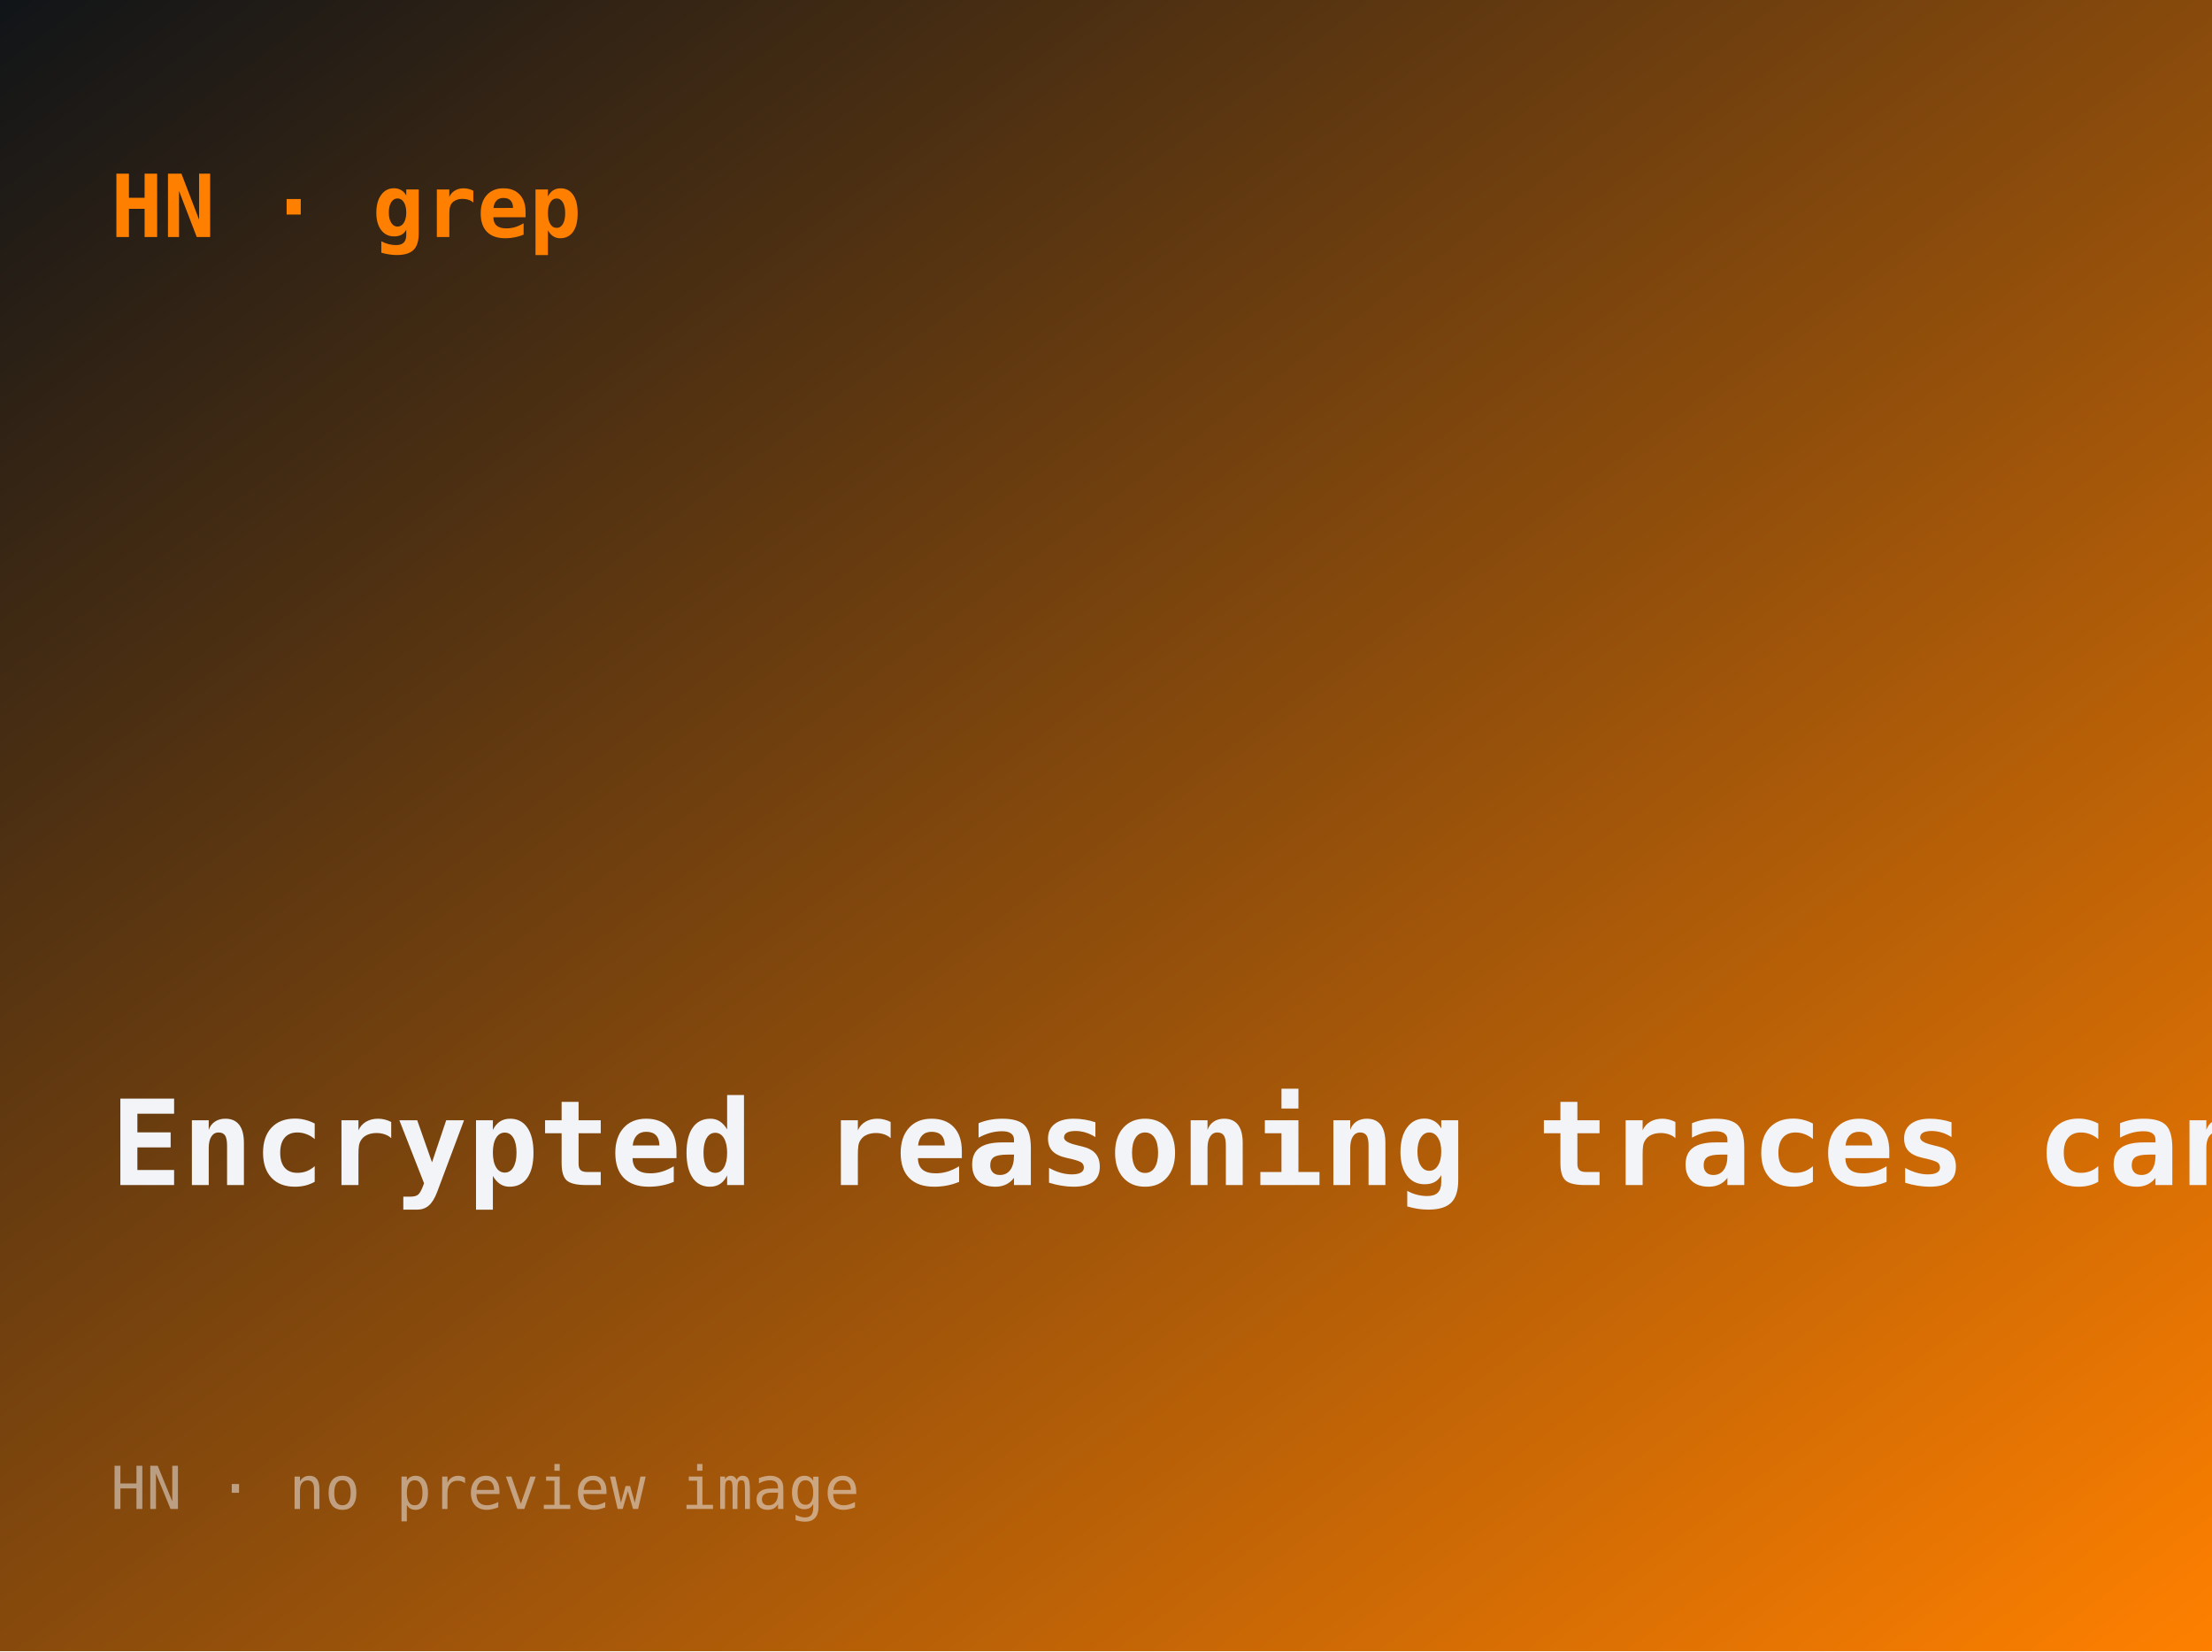
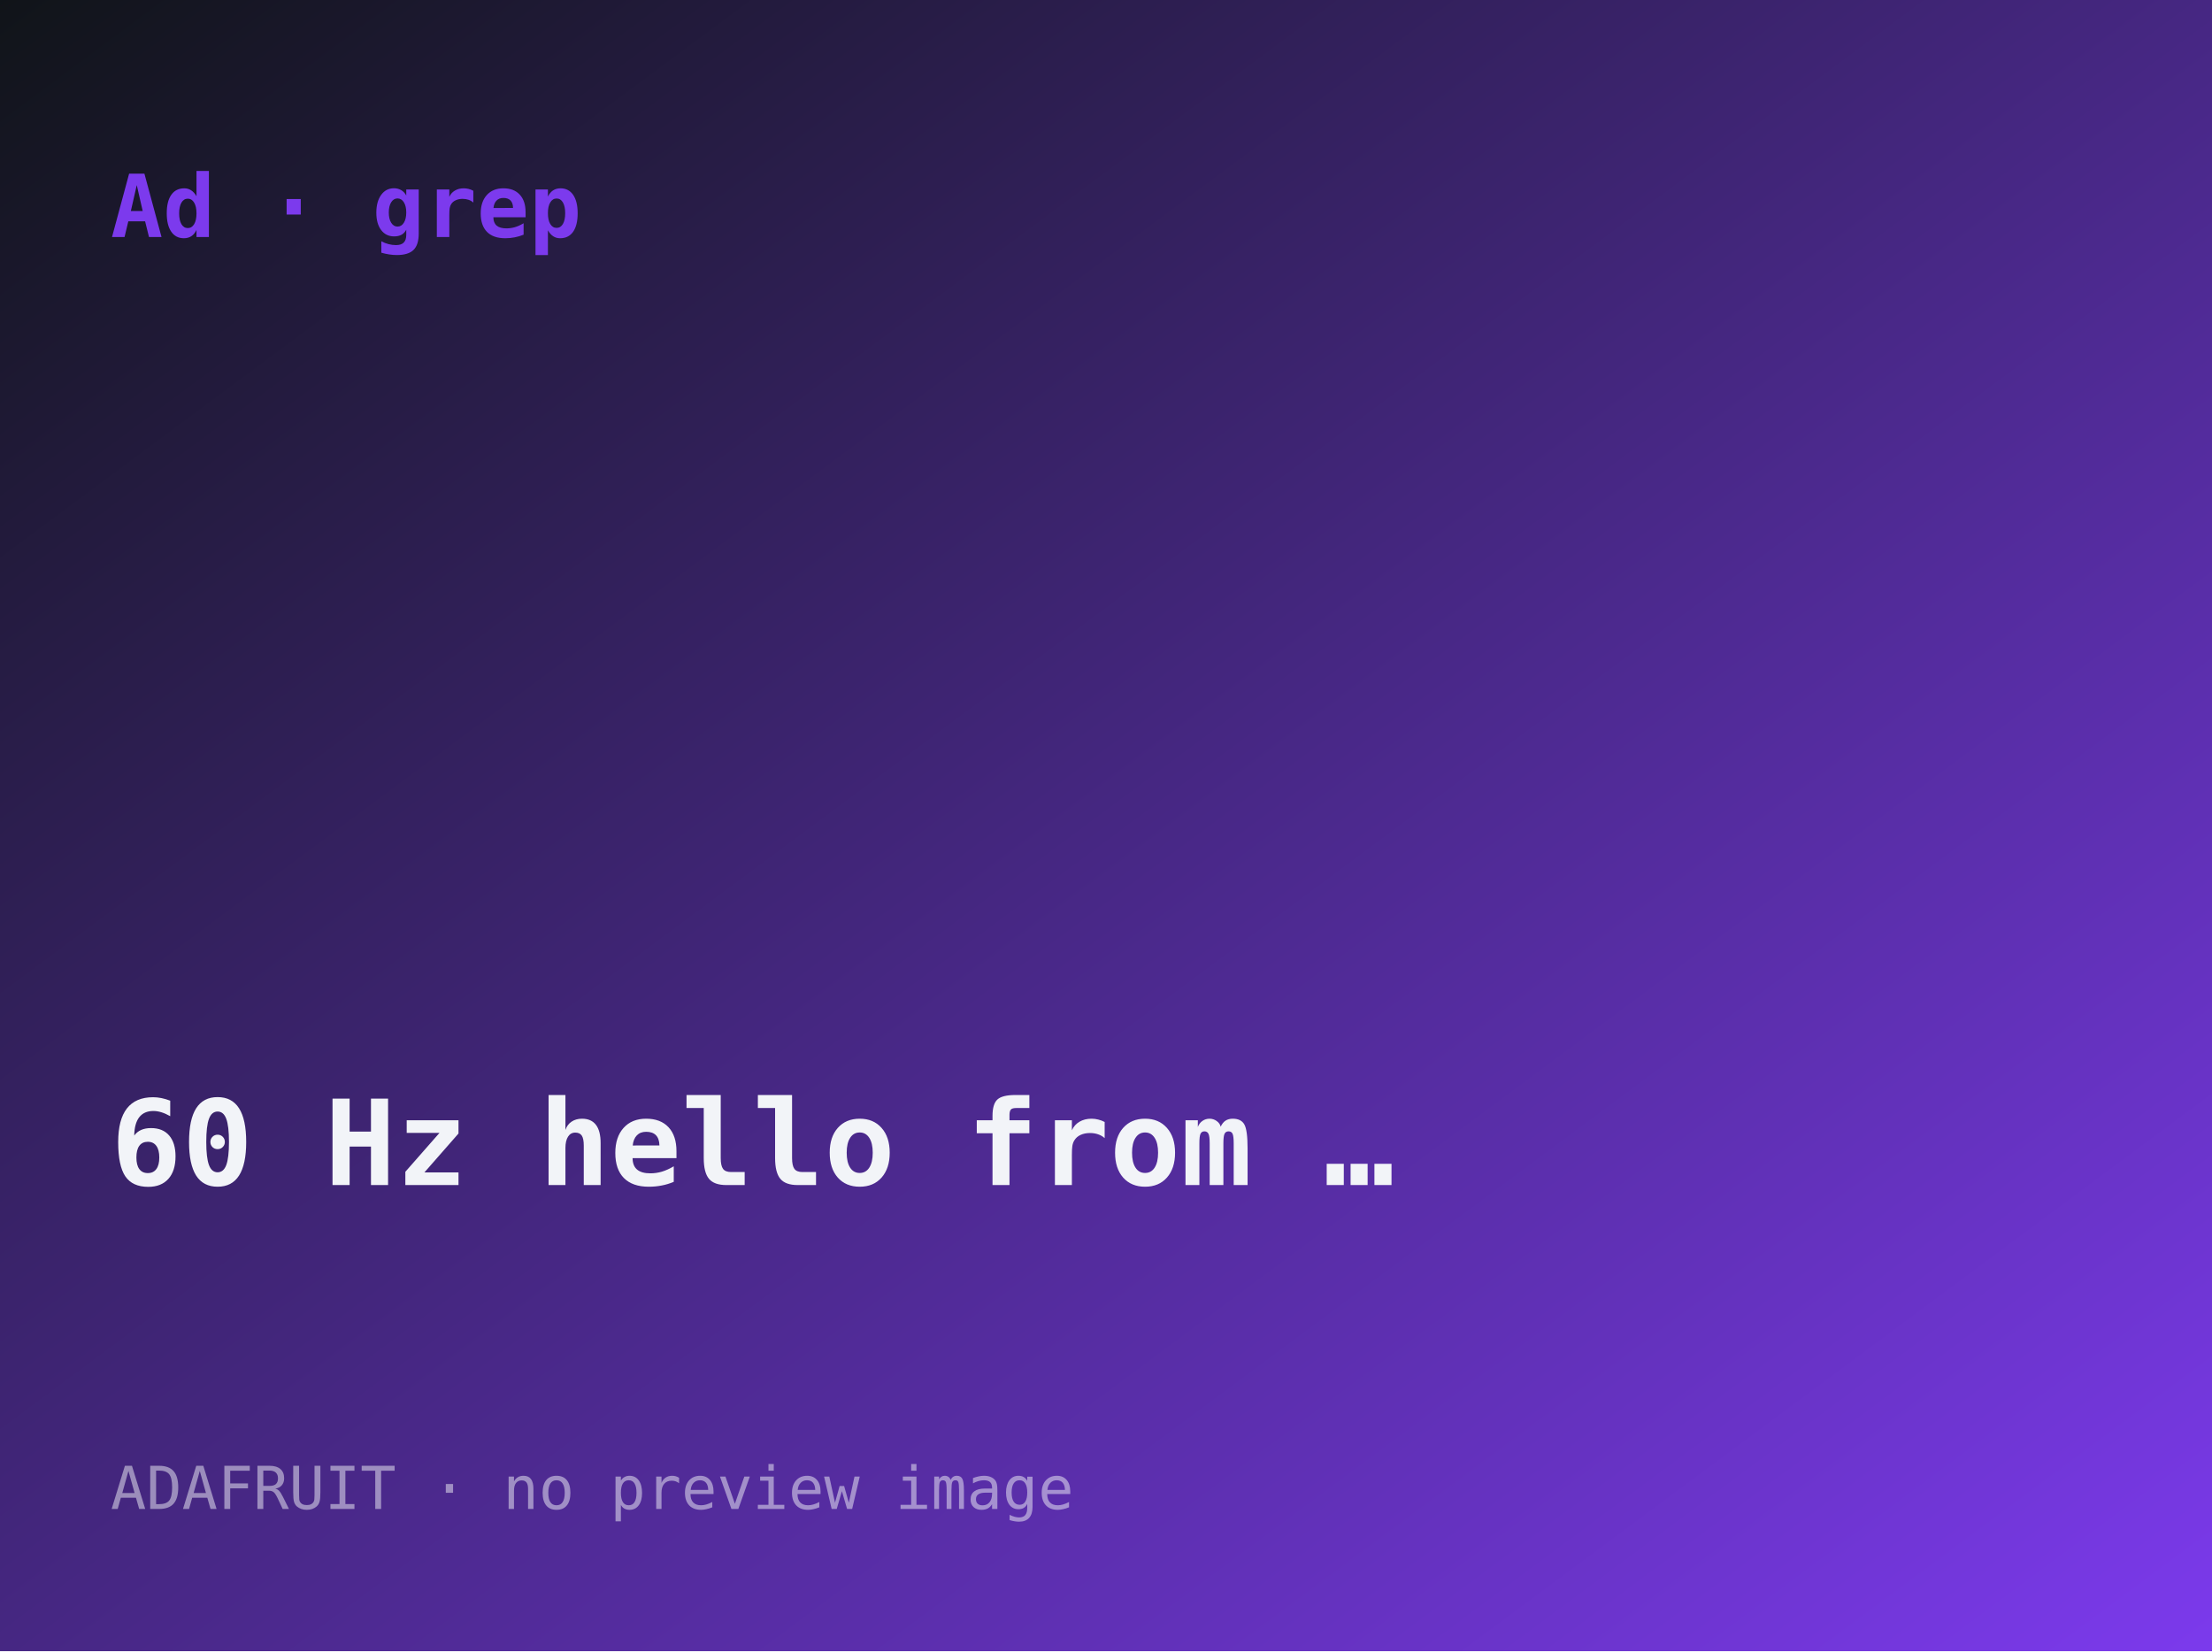
- <svg xmlns="http://www.w3.org/2000/svg" width="560" height="418" viewBox="0 0 560 418" role="img" aria-label="Encrypted reasoning traces can be replayed into weaker models">
+ <svg xmlns="http://www.w3.org/2000/svg" width="560" height="418" viewBox="0 0 560 418" role="img" aria-label="60 Hz “hello” from a Metro RP2350">
  <defs>
    <linearGradient id="g" x1="0" y1="0" x2="1" y2="1">
      <stop offset="0" stop-color="#101418" />
-       <stop offset="1" stop-color="#ff8000" />
+       <stop offset="1" stop-color="#7c3aed" />
    </linearGradient>
  </defs>
  <rect width="560" height="418" fill="url(#g)" />
-   <text x="28" y="60" font-family="ui-monospace,monospace" font-size="22" fill="#ff8000" font-weight="700">HN · grep</text>
-   <text x="28" y="300" font-family="ui-monospace,monospace" font-size="30" fill="#f2f4f8" font-weight="600">Encrypted reasoning traces can …</text>
-   <text x="28" y="382" font-family="ui-monospace,monospace" font-size="15" fill="rgba(242,244,248,.5)">HN · no preview image</text>
+   <text x="28" y="60" font-family="ui-monospace,monospace" font-size="22" fill="#7c3aed" font-weight="700">Ad · grep</text>
+   <text x="28" y="300" font-family="ui-monospace,monospace" font-size="30" fill="#f2f4f8" font-weight="600">60 Hz hello from …</text>
+   <text x="28" y="382" font-family="ui-monospace,monospace" font-size="15" fill="rgba(242,244,248,.5)">ADAFRUIT · no preview image</text>
</svg>
